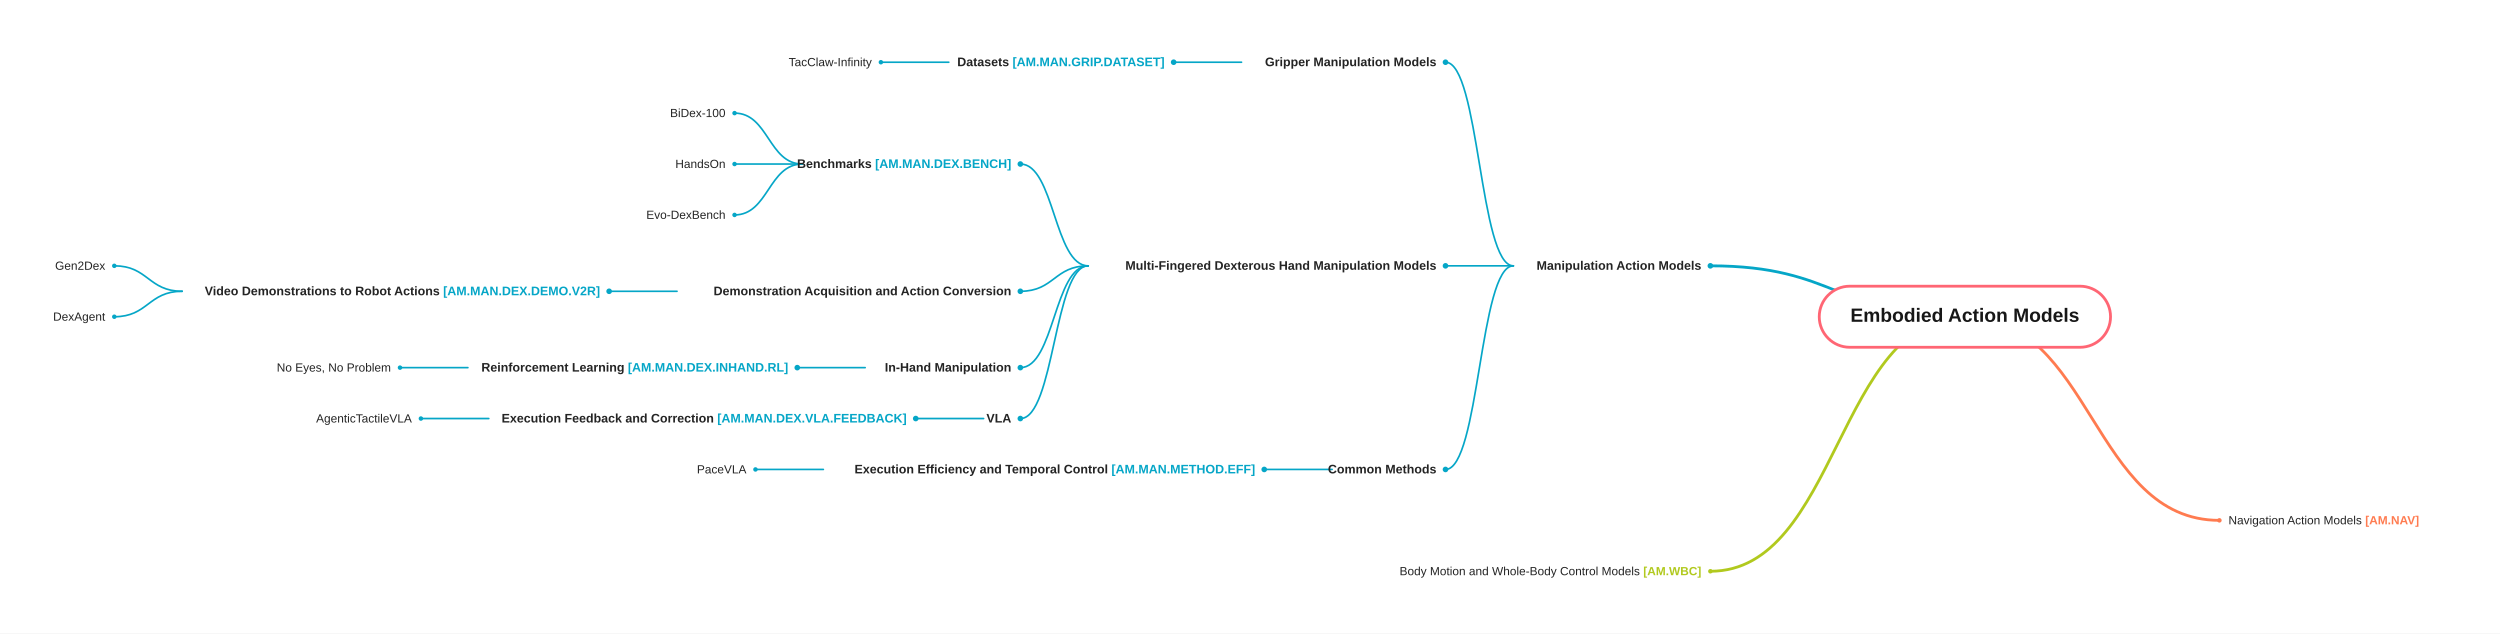
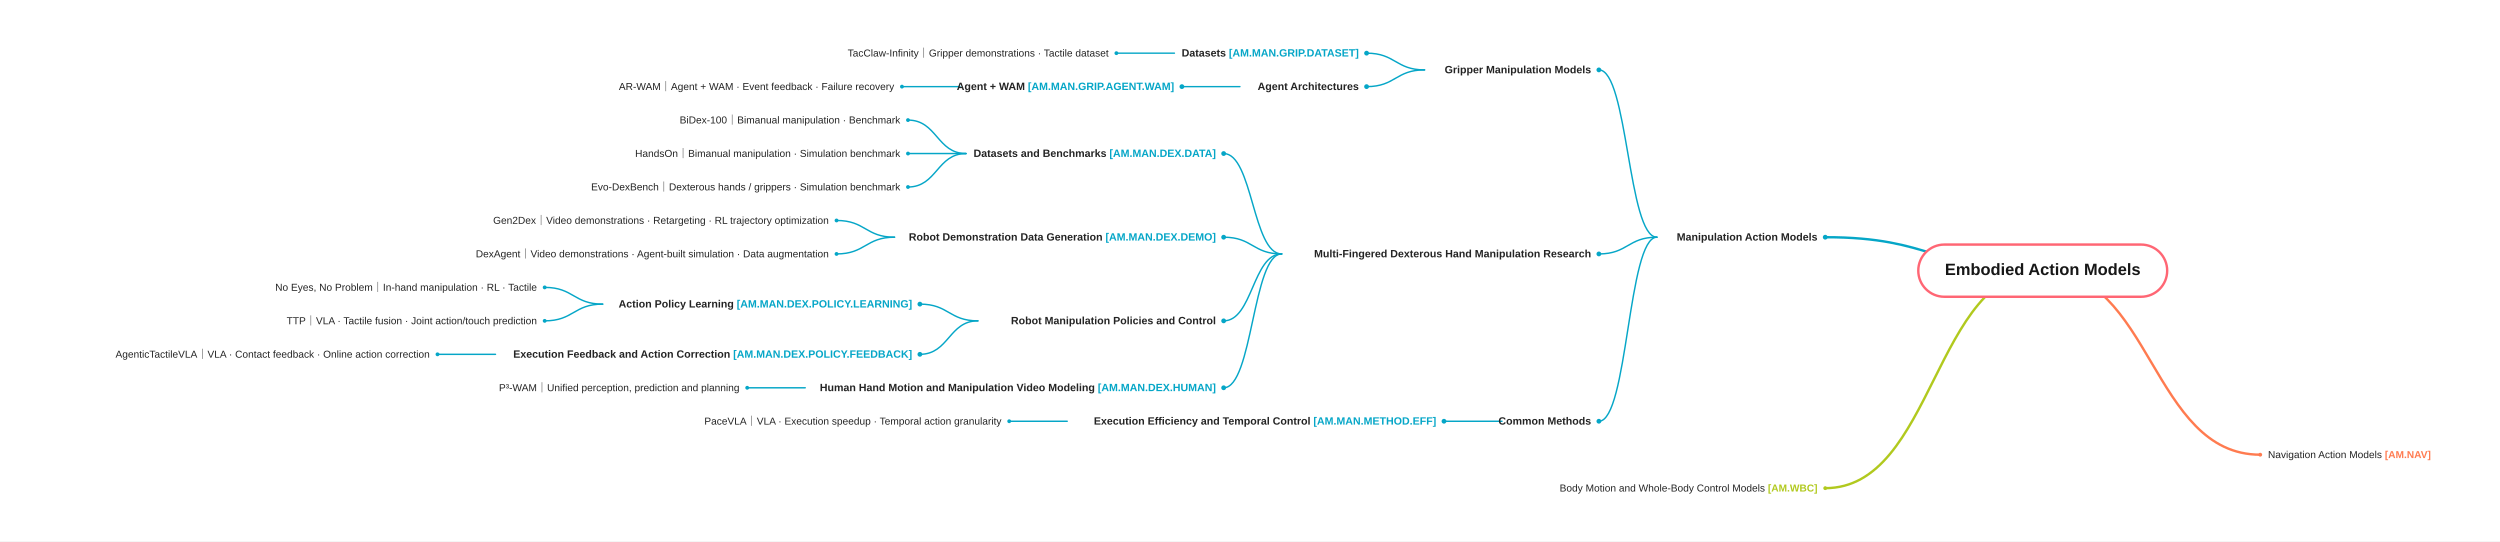
- <svg xmlns="http://www.w3.org/2000/svg" viewBox="-1674 0 4420.08 1120.0" role="img" aria-labelledby="title desc">
-   <rect x="-1674" width="4420.08" height="1120.0" fill="#ffffff" />
+ <svg xmlns="http://www.w3.org/2000/svg" viewBox="-2426.36 0 5172.44 1120.0" role="img" aria-labelledby="title desc">
+   <rect x="-2426.36" width="5172.44" height="1120.0" fill="#ffffff" />
  <g fill="none" stroke-linecap="round" stroke-linejoin="round">
-     <path d="M 1800 560.0 C 1575.0 560.0, 1575.0 470.0, 1350 470.0" stroke="#05a6c7" stroke-width="5" />
-     <path d="M 1001.68 470.0 C 941.68 470.0, 941.68 110.0, 881.68 110.0" stroke="#05a6c7" stroke-width="3" />
-     <path d="M 521.04 110.0 C 461.04 110.0, 461.04 110.0, 401.04 110.0" stroke="#05a6c7" stroke-width="3" />
+     <path d="M 1800 560.0 C 1575.0 560.0, 1575.0 490.769, 1350 490.769" stroke="#05a6c7" stroke-width="5" />
+     <path d="M 1001.68 490.769 C 941.68 490.769, 941.68 144.615, 881.68 144.615" stroke="#05a6c7" stroke-width="3" />
+     <path d="M 521.04 144.615 C 461.04 144.615, 461.04 110.0, 401.04 110.0" stroke="#05a6c7" stroke-width="3" />
    <path d="M 3.44 110.0 C -56.56 110.0, -56.56 110.0, -116.56 110.0" stroke="#05a6c7" stroke-width="3" />
-     <path d="M 1001.68 470.0 C 941.68 470.0, 941.68 470.0, 881.68 470.0" stroke="#05a6c7" stroke-width="3" />
-     <path d="M 250 470.0 C 190 470.0, 190 290.0, 130 290.0" stroke="#05a6c7" stroke-width="3" />
-     <path d="M -255.28 290.0 C -315.28 290.0, -315.28 200.0, -375.28 200.0" stroke="#05a6c7" stroke-width="3" />
-     <path d="M -255.28 290.0 C -315.28 290.0, -315.28 290.0, -375.28 290.0" stroke="#05a6c7" stroke-width="3" />
-     <path d="M -255.28 290.0 C -315.28 290.0, -315.28 380.0, -375.28 380.0" stroke="#05a6c7" stroke-width="3" />
-     <path d="M 250 470.0 C 190 470.0, 190 515.0, 130 515.0" stroke="#05a6c7" stroke-width="3" />
-     <path d="M -477.04 515.0 C -537.04 515.0, -537.04 515.0, -597.04 515.0" stroke="#05a6c7" stroke-width="3" />
-     <path d="M -1351.92 515.0 C -1411.92 515.0, -1411.92 470.0, -1471.92 470.0" stroke="#05a6c7" stroke-width="3" />
-     <path d="M -1351.92 515.0 C -1411.92 515.0, -1411.92 560.0, -1471.92 560.0" stroke="#05a6c7" stroke-width="3" />
-     <path d="M 250 470.0 C 190 470.0, 190 650.0, 130 650.0" stroke="#05a6c7" stroke-width="3" />
-     <path d="M -144.4 650.0 C -204.4 650.0, -204.4 650.0, -264.4 650.0" stroke="#05a6c7" stroke-width="3" />
-     <path d="M -846.8 650.0 C -906.8 650.0, -906.8 650.0, -966.8 650.0" stroke="#05a6c7" stroke-width="3" />
-     <path d="M 250 470.0 C 190 470.0, 190 740.0, 130 740.0" stroke="#05a6c7" stroke-width="3" />
-     <path d="M 65.04 740.0 C 5.04 740.0, 5.04 740.0, -54.96 740.0" stroke="#05a6c7" stroke-width="3" />
-     <path d="M -809.84 740.0 C -869.84 740.0, -869.84 740.0, -929.84 740.0" stroke="#05a6c7" stroke-width="3" />
-     <path d="M 1001.68 470.0 C 941.68 470.0, 941.68 830.0, 881.68 830.0" stroke="#05a6c7" stroke-width="3" />
-     <path d="M 681.2 830.0 C 621.2 830.0, 621.2 830.0, 561.2 830.0" stroke="#05a6c7" stroke-width="3" />
-     <path d="M -218.32 830.0 C -278.32 830.0, -278.32 830.0, -338.32 830.0" stroke="#05a6c7" stroke-width="3" />
-     <path d="M 1800 560.0 C 2025.0 560.0, 2025.0 920.0, 2250 920.0" stroke="#ff7b50" stroke-width="5" />
+     <path d="M 521.04 144.615 C 461.04 144.615, 461.04 179.231, 401.04 179.231" stroke="#05a6c7" stroke-width="3" />
+     <path d="M 138.96 179.231 C 78.96 179.231, 78.96 179.231, 18.96 179.231" stroke="#05a6c7" stroke-width="3" />
+     <path d="M -440.24 179.231 C -500.24 179.231, -500.24 179.231, -560.24 179.231" stroke="#05a6c7" stroke-width="3" />
+     <path d="M 1001.68 490.769 C 941.68 490.769, 941.68 525.385, 881.68 525.385" stroke="#05a6c7" stroke-width="3" />
+     <path d="M 225.36 525.385 C 165.36 525.385, 165.36 317.692, 105.36 317.692" stroke="#05a6c7" stroke-width="3" />
+     <path d="M -427.76 317.692 C -487.76 317.692, -487.76 248.462, -547.76 248.462" stroke="#05a6c7" stroke-width="3" />
+     <path d="M -427.76 317.692 C -487.76 317.692, -487.76 317.692, -547.76 317.692" stroke="#05a6c7" stroke-width="3" />
+     <path d="M -427.76 317.692 C -487.76 317.692, -487.76 386.923, -547.76 386.923" stroke="#05a6c7" stroke-width="3" />
+     <path d="M 225.36 525.385 C 165.36 525.385, 165.36 490.769, 105.36 490.769" stroke="#05a6c7" stroke-width="3" />
+     <path d="M -575.6 490.769 C -635.6 490.769, -635.6 456.154, -695.6 456.154" stroke="#05a6c7" stroke-width="3" />
+     <path d="M -575.6 490.769 C -635.6 490.769, -635.6 525.385, -695.6 525.385" stroke="#05a6c7" stroke-width="3" />
+     <path d="M 225.36 525.385 C 165.36 525.385, 165.36 663.846, 105.36 663.846" stroke="#05a6c7" stroke-width="3" />
+     <path d="M -403.12 663.846 C -463.12 663.846, -463.12 629.231, -523.12 629.231" stroke="#05a6c7" stroke-width="3" />
+     <path d="M -1179.44 629.231 C -1239.44 629.231, -1239.44 594.615, -1299.44 594.615" stroke="#05a6c7" stroke-width="3" />
+     <path d="M -1179.44 629.231 C -1239.44 629.231, -1239.44 663.846, -1299.44 663.846" stroke="#05a6c7" stroke-width="3" />
+     <path d="M -403.12 663.846 C -463.12 663.846, -463.12 733.077, -523.12 733.077" stroke="#05a6c7" stroke-width="3" />
+     <path d="M -1401.2 733.077 C -1461.2 733.077, -1461.2 733.077, -1521.2 733.077" stroke="#05a6c7" stroke-width="3" />
+     <path d="M 225.36 525.385 C 165.36 525.385, 165.36 802.308, 105.36 802.308" stroke="#05a6c7" stroke-width="3" />
+     <path d="M -760.4 802.308 C -820.4 802.308, -820.4 802.308, -880.4 802.308" stroke="#05a6c7" stroke-width="3" />
+     <path d="M 1001.68 490.769 C 941.68 490.769, 941.68 871.538, 881.68 871.538" stroke="#05a6c7" stroke-width="3" />
+     <path d="M 681.2 871.538 C 621.2 871.538, 621.2 871.538, 561.2 871.538" stroke="#05a6c7" stroke-width="3" />
+     <path d="M -218.32 871.538 C -278.32 871.538, -278.32 871.538, -338.32 871.538" stroke="#05a6c7" stroke-width="3" />
+     <path d="M 1800 560.0 C 2025.0 560.0, 2025.0 940.769, 2250 940.769" stroke="#ff7b50" stroke-width="5" />
    <path d="M 1800 560.0 C 1575.0 560.0, 1575.0 1010.0, 1350 1010.0" stroke="#b1c91e" stroke-width="5" />
  </g>
-   <circle cx="1350" cy="470.0" r="5" fill="#05a6c7" />
-   <text x="1334" y="477.0" text-anchor="end" font-family="Arial, Noto Sans CJK SC, sans-serif" font-size="22" font-weight="650" fill="#242424">Manipulation Action Models</text>
-   <circle cx="881.68" cy="110.0" r="5" fill="#05a6c7" />
-   <text x="865.68" y="117.0" text-anchor="end" font-family="Arial, Noto Sans CJK SC, sans-serif" font-size="22" font-weight="650" fill="#242424">Gripper Manipulation Models</text>
+   <circle cx="1350" cy="490.769" r="5" fill="#05a6c7" />
+   <text x="1334" y="497.769" text-anchor="end" font-family="Arial, Noto Sans CJK SC, sans-serif" font-size="22" font-weight="650" fill="#242424">Manipulation Action Models</text>
+   <circle cx="881.68" cy="144.615" r="5" fill="#05a6c7" />
+   <text x="865.68" y="151.615" text-anchor="end" font-family="Arial, Noto Sans CJK SC, sans-serif" font-size="22" font-weight="650" fill="#242424">Gripper Manipulation Models</text>
  <circle cx="401.04" cy="110.0" r="5" fill="#05a6c7" />
  <text x="385.04" y="117.0" text-anchor="end" font-family="Arial, Noto Sans CJK SC, sans-serif" font-size="22" font-weight="650" fill="#242424">Datasets<tspan dx="6" fill="#05a6c7" font-weight="650">[AM.MAN.GRIP.DATASET]</tspan>
  </text>
  <circle cx="-116.56" cy="110.0" r="4" fill="#05a6c7" />
-   <text x="-132.56" y="117.0" text-anchor="end" font-family="Arial, Noto Sans CJK SC, sans-serif" font-size="21" font-weight="500" fill="#242424">TacClaw-Infinity</text>
-   <circle cx="881.68" cy="470.0" r="5" fill="#05a6c7" />
-   <text x="865.68" y="477.0" text-anchor="end" font-family="Arial, Noto Sans CJK SC, sans-serif" font-size="22" font-weight="650" fill="#242424">Multi-Fingered Dexterous Hand Manipulation Models</text>
-   <circle cx="130" cy="290.0" r="5" fill="#05a6c7" />
-   <text x="114" y="297.0" text-anchor="end" font-family="Arial, Noto Sans CJK SC, sans-serif" font-size="22" font-weight="650" fill="#242424">Benchmarks<tspan dx="6" fill="#05a6c7" font-weight="650">[AM.MAN.DEX.BENCH]</tspan>
+   <text x="-132.56" y="117.0" text-anchor="end" font-family="Arial, Noto Sans CJK SC, sans-serif" font-size="21" font-weight="500" fill="#242424">TacClaw-Infinity｜Gripper demonstrations · Tactile dataset</text>
+   <circle cx="401.04" cy="179.231" r="5" fill="#05a6c7" />
+   <text x="385.04" y="186.231" text-anchor="end" font-family="Arial, Noto Sans CJK SC, sans-serif" font-size="22" font-weight="650" fill="#242424">Agent Architectures</text>
+   <circle cx="18.96" cy="179.231" r="5" fill="#05a6c7" />
+   <text x="2.96" y="186.231" text-anchor="end" font-family="Arial, Noto Sans CJK SC, sans-serif" font-size="22" font-weight="650" fill="#242424">Agent + WAM<tspan dx="6" fill="#05a6c7" font-weight="650">[AM.MAN.GRIP.AGENT.WAM]</tspan>
  </text>
-   <circle cx="-375.28" cy="200.0" r="4" fill="#05a6c7" />
-   <text x="-391.28" y="207.0" text-anchor="end" font-family="Arial, Noto Sans CJK SC, sans-serif" font-size="21" font-weight="500" fill="#242424">BiDex-100</text>
-   <circle cx="-375.28" cy="290.0" r="4" fill="#05a6c7" />
-   <text x="-391.28" y="297.0" text-anchor="end" font-family="Arial, Noto Sans CJK SC, sans-serif" font-size="21" font-weight="500" fill="#242424">HandsOn</text>
-   <circle cx="-375.28" cy="380.0" r="4" fill="#05a6c7" />
-   <text x="-391.28" y="387.0" text-anchor="end" font-family="Arial, Noto Sans CJK SC, sans-serif" font-size="21" font-weight="500" fill="#242424">Evo-DexBench</text>
-   <circle cx="130" cy="515.0" r="5" fill="#05a6c7" />
-   <text x="114" y="522.0" text-anchor="end" font-family="Arial, Noto Sans CJK SC, sans-serif" font-size="22" font-weight="650" fill="#242424">Demonstration Acquisition and Action Conversion</text>
-   <circle cx="-597.04" cy="515.0" r="5" fill="#05a6c7" />
-   <text x="-613.04" y="522.0" text-anchor="end" font-family="Arial, Noto Sans CJK SC, sans-serif" font-size="22" font-weight="650" fill="#242424">Video Demonstrations to Robot Actions<tspan dx="6" fill="#05a6c7" font-weight="650">[AM.MAN.DEX.DEMO.V2R]</tspan>
+   <circle cx="-560.24" cy="179.231" r="4" fill="#05a6c7" />
+   <text x="-576.24" y="186.231" text-anchor="end" font-family="Arial, Noto Sans CJK SC, sans-serif" font-size="21" font-weight="500" fill="#242424">AR-WAM｜Agent + WAM · Event feedback · Failure recovery</text>
+   <circle cx="881.68" cy="525.385" r="5" fill="#05a6c7" />
+   <text x="865.68" y="532.385" text-anchor="end" font-family="Arial, Noto Sans CJK SC, sans-serif" font-size="22" font-weight="650" fill="#242424">Multi-Fingered Dexterous Hand Manipulation Research</text>
+   <circle cx="105.36" cy="317.692" r="5" fill="#05a6c7" />
+   <text x="89.36" y="324.692" text-anchor="end" font-family="Arial, Noto Sans CJK SC, sans-serif" font-size="22" font-weight="650" fill="#242424">Datasets and Benchmarks<tspan dx="6" fill="#05a6c7" font-weight="650">[AM.MAN.DEX.DATA]</tspan>
  </text>
-   <circle cx="-1471.92" cy="470.0" r="4" fill="#05a6c7" />
-   <text x="-1487.92" y="477.0" text-anchor="end" font-family="Arial, Noto Sans CJK SC, sans-serif" font-size="21" font-weight="500" fill="#242424">Gen2Dex</text>
-   <circle cx="-1471.92" cy="560.0" r="4" fill="#05a6c7" />
-   <text x="-1487.92" y="567.0" text-anchor="end" font-family="Arial, Noto Sans CJK SC, sans-serif" font-size="21" font-weight="500" fill="#242424">DexAgent</text>
-   <circle cx="130" cy="650.0" r="5" fill="#05a6c7" />
-   <text x="114" y="657.0" text-anchor="end" font-family="Arial, Noto Sans CJK SC, sans-serif" font-size="22" font-weight="650" fill="#242424">In-Hand Manipulation</text>
-   <circle cx="-264.4" cy="650.0" r="5" fill="#05a6c7" />
-   <text x="-280.4" y="657.0" text-anchor="end" font-family="Arial, Noto Sans CJK SC, sans-serif" font-size="22" font-weight="650" fill="#242424">Reinforcement Learning<tspan dx="6" fill="#05a6c7" font-weight="650">[AM.MAN.DEX.INHAND.RL]</tspan>
+   <circle cx="-547.76" cy="248.462" r="4" fill="#05a6c7" />
+   <text x="-563.76" y="255.462" text-anchor="end" font-family="Arial, Noto Sans CJK SC, sans-serif" font-size="21" font-weight="500" fill="#242424">BiDex-100｜Bimanual manipulation · Benchmark</text>
+   <circle cx="-547.76" cy="317.692" r="4" fill="#05a6c7" />
+   <text x="-563.76" y="324.692" text-anchor="end" font-family="Arial, Noto Sans CJK SC, sans-serif" font-size="21" font-weight="500" fill="#242424">HandsOn｜Bimanual manipulation · Simulation benchmark</text>
+   <circle cx="-547.76" cy="386.923" r="4" fill="#05a6c7" />
+   <text x="-563.76" y="393.923" text-anchor="end" font-family="Arial, Noto Sans CJK SC, sans-serif" font-size="21" font-weight="500" fill="#242424">Evo-DexBench｜Dexterous hands / grippers · Simulation benchmark</text>
+   <circle cx="105.36" cy="490.769" r="5" fill="#05a6c7" />
+   <text x="89.36" y="497.769" text-anchor="end" font-family="Arial, Noto Sans CJK SC, sans-serif" font-size="22" font-weight="650" fill="#242424">Robot Demonstration Data Generation<tspan dx="6" fill="#05a6c7" font-weight="650">[AM.MAN.DEX.DEMO]</tspan>
  </text>
-   <circle cx="-966.8" cy="650.0" r="4" fill="#05a6c7" />
-   <text x="-982.8" y="657.0" text-anchor="end" font-family="Arial, Noto Sans CJK SC, sans-serif" font-size="21" font-weight="500" fill="#242424">No Eyes, No Problem</text>
-   <circle cx="130" cy="740.0" r="5" fill="#05a6c7" />
-   <text x="114" y="747.0" text-anchor="end" font-family="Arial, Noto Sans CJK SC, sans-serif" font-size="22" font-weight="650" fill="#242424">VLA</text>
-   <circle cx="-54.96" cy="740.0" r="5" fill="#05a6c7" />
-   <text x="-70.96" y="747.0" text-anchor="end" font-family="Arial, Noto Sans CJK SC, sans-serif" font-size="22" font-weight="650" fill="#242424">Execution Feedback and Correction<tspan dx="6" fill="#05a6c7" font-weight="650">[AM.MAN.DEX.VLA.FEEDBACK]</tspan>
+   <circle cx="-695.6" cy="456.154" r="4" fill="#05a6c7" />
+   <text x="-711.6" y="463.154" text-anchor="end" font-family="Arial, Noto Sans CJK SC, sans-serif" font-size="21" font-weight="500" fill="#242424">Gen2Dex｜Video demonstrations · Retargeting · RL trajectory optimization</text>
+   <circle cx="-695.6" cy="525.385" r="4" fill="#05a6c7" />
+   <text x="-711.6" y="532.385" text-anchor="end" font-family="Arial, Noto Sans CJK SC, sans-serif" font-size="21" font-weight="500" fill="#242424">DexAgent｜Video demonstrations · Agent-built simulation · Data augmentation</text>
+   <circle cx="105.36" cy="663.846" r="5" fill="#05a6c7" />
+   <text x="89.36" y="670.846" text-anchor="end" font-family="Arial, Noto Sans CJK SC, sans-serif" font-size="22" font-weight="650" fill="#242424">Robot Manipulation Policies and Control</text>
+   <circle cx="-523.12" cy="629.231" r="5" fill="#05a6c7" />
+   <text x="-539.12" y="636.231" text-anchor="end" font-family="Arial, Noto Sans CJK SC, sans-serif" font-size="22" font-weight="650" fill="#242424">Action Policy Learning<tspan dx="6" fill="#05a6c7" font-weight="650">[AM.MAN.DEX.POLICY.LEARNING]</tspan>
  </text>
-   <circle cx="-929.84" cy="740.0" r="4" fill="#05a6c7" />
-   <text x="-945.84" y="747.0" text-anchor="end" font-family="Arial, Noto Sans CJK SC, sans-serif" font-size="21" font-weight="500" fill="#242424">AgenticTactileVLA</text>
-   <circle cx="881.68" cy="830.0" r="5" fill="#05a6c7" />
-   <text x="865.68" y="837.0" text-anchor="end" font-family="Arial, Noto Sans CJK SC, sans-serif" font-size="22" font-weight="650" fill="#242424">Common Methods</text>
-   <circle cx="561.2" cy="830.0" r="5" fill="#05a6c7" />
-   <text x="545.2" y="837.0" text-anchor="end" font-family="Arial, Noto Sans CJK SC, sans-serif" font-size="22" font-weight="650" fill="#242424">Execution Efficiency and Temporal Control<tspan dx="6" fill="#05a6c7" font-weight="650">[AM.MAN.METHOD.EFF]</tspan>
+   <circle cx="-1299.44" cy="594.615" r="4" fill="#05a6c7" />
+   <text x="-1315.44" y="601.615" text-anchor="end" font-family="Arial, Noto Sans CJK SC, sans-serif" font-size="21" font-weight="500" fill="#242424">No Eyes, No Problem｜In-hand manipulation · RL · Tactile</text>
+   <circle cx="-1299.44" cy="663.846" r="4" fill="#05a6c7" />
+   <text x="-1315.44" y="670.846" text-anchor="end" font-family="Arial, Noto Sans CJK SC, sans-serif" font-size="21" font-weight="500" fill="#242424">TTP｜VLA · Tactile fusion · Joint action/touch prediction</text>
+   <circle cx="-523.12" cy="733.077" r="5" fill="#05a6c7" />
+   <text x="-539.12" y="740.077" text-anchor="end" font-family="Arial, Noto Sans CJK SC, sans-serif" font-size="22" font-weight="650" fill="#242424">Execution Feedback and Action Correction<tspan dx="6" fill="#05a6c7" font-weight="650">[AM.MAN.DEX.POLICY.FEEDBACK]</tspan>
  </text>
-   <circle cx="-338.32" cy="830.0" r="4" fill="#05a6c7" />
-   <text x="-354.32" y="837.0" text-anchor="end" font-family="Arial, Noto Sans CJK SC, sans-serif" font-size="21" font-weight="500" fill="#242424">PaceVLA</text>
-   <circle cx="2250" cy="920.0" r="4" fill="#ff7b50" />
-   <text x="2266" y="927.0" text-anchor="start" font-family="Arial, Noto Sans CJK SC, sans-serif" font-size="21" font-weight="500" fill="#242424">Navigation Action Models<tspan dx="6" fill="#ff7b50" font-weight="650">[AM.NAV]</tspan>
+   <circle cx="-1521.2" cy="733.077" r="4" fill="#05a6c7" />
+   <text x="-1537.2" y="740.077" text-anchor="end" font-family="Arial, Noto Sans CJK SC, sans-serif" font-size="21" font-weight="500" fill="#242424">AgenticTactileVLA｜VLA · Contact feedback · Online action correction</text>
+   <circle cx="105.36" cy="802.308" r="5" fill="#05a6c7" />
+   <text x="89.36" y="809.308" text-anchor="end" font-family="Arial, Noto Sans CJK SC, sans-serif" font-size="22" font-weight="650" fill="#242424">Human Hand Motion and Manipulation Video Modeling<tspan dx="6" fill="#05a6c7" font-weight="650">[AM.MAN.DEX.HUMAN]</tspan>
+   </text>
+   <circle cx="-880.4" cy="802.308" r="4" fill="#05a6c7" />
+   <text x="-896.4" y="809.308" text-anchor="end" font-family="Arial, Noto Sans CJK SC, sans-serif" font-size="21" font-weight="500" fill="#242424">P³-WAM｜Unified perception, prediction and planning</text>
+   <circle cx="881.68" cy="871.538" r="5" fill="#05a6c7" />
+   <text x="865.68" y="878.538" text-anchor="end" font-family="Arial, Noto Sans CJK SC, sans-serif" font-size="22" font-weight="650" fill="#242424">Common Methods</text>
+   <circle cx="561.2" cy="871.538" r="5" fill="#05a6c7" />
+   <text x="545.2" y="878.538" text-anchor="end" font-family="Arial, Noto Sans CJK SC, sans-serif" font-size="22" font-weight="650" fill="#242424">Execution Efficiency and Temporal Control<tspan dx="6" fill="#05a6c7" font-weight="650">[AM.MAN.METHOD.EFF]</tspan>
+   </text>
+   <circle cx="-338.32" cy="871.538" r="4" fill="#05a6c7" />
+   <text x="-354.32" y="878.538" text-anchor="end" font-family="Arial, Noto Sans CJK SC, sans-serif" font-size="21" font-weight="500" fill="#242424">PaceVLA｜VLA · Execution speedup · Temporal action granularity</text>
+   <circle cx="2250" cy="940.769" r="4" fill="#ff7b50" />
+   <text x="2266" y="947.769" text-anchor="start" font-family="Arial, Noto Sans CJK SC, sans-serif" font-size="21" font-weight="500" fill="#242424">Navigation Action Models<tspan dx="6" fill="#ff7b50" font-weight="650">[AM.NAV]</tspan>
  </text>
  <circle cx="1350" cy="1010.0" r="4" fill="#b1c91e" />
  <text x="1334" y="1017.0" text-anchor="end" font-family="Arial, Noto Sans CJK SC, sans-serif" font-size="21" font-weight="500" fill="#242424">Body Motion and Whole-Body Control Models<tspan dx="6" fill="#b1c91e" font-weight="650">[AM.WBC]</tspan>
  </text>
  <rect x="1542.5" y="506.0" width="515" height="108" rx="54" fill="#ffffff" stroke="#ff6674" stroke-width="5" />
  <text x="1800" y="569.0" text-anchor="middle" font-family="Arial, Noto Sans CJK SC, sans-serif" font-size="34" font-weight="700" fill="#171717">Embodied Action Models</text>
</svg>
